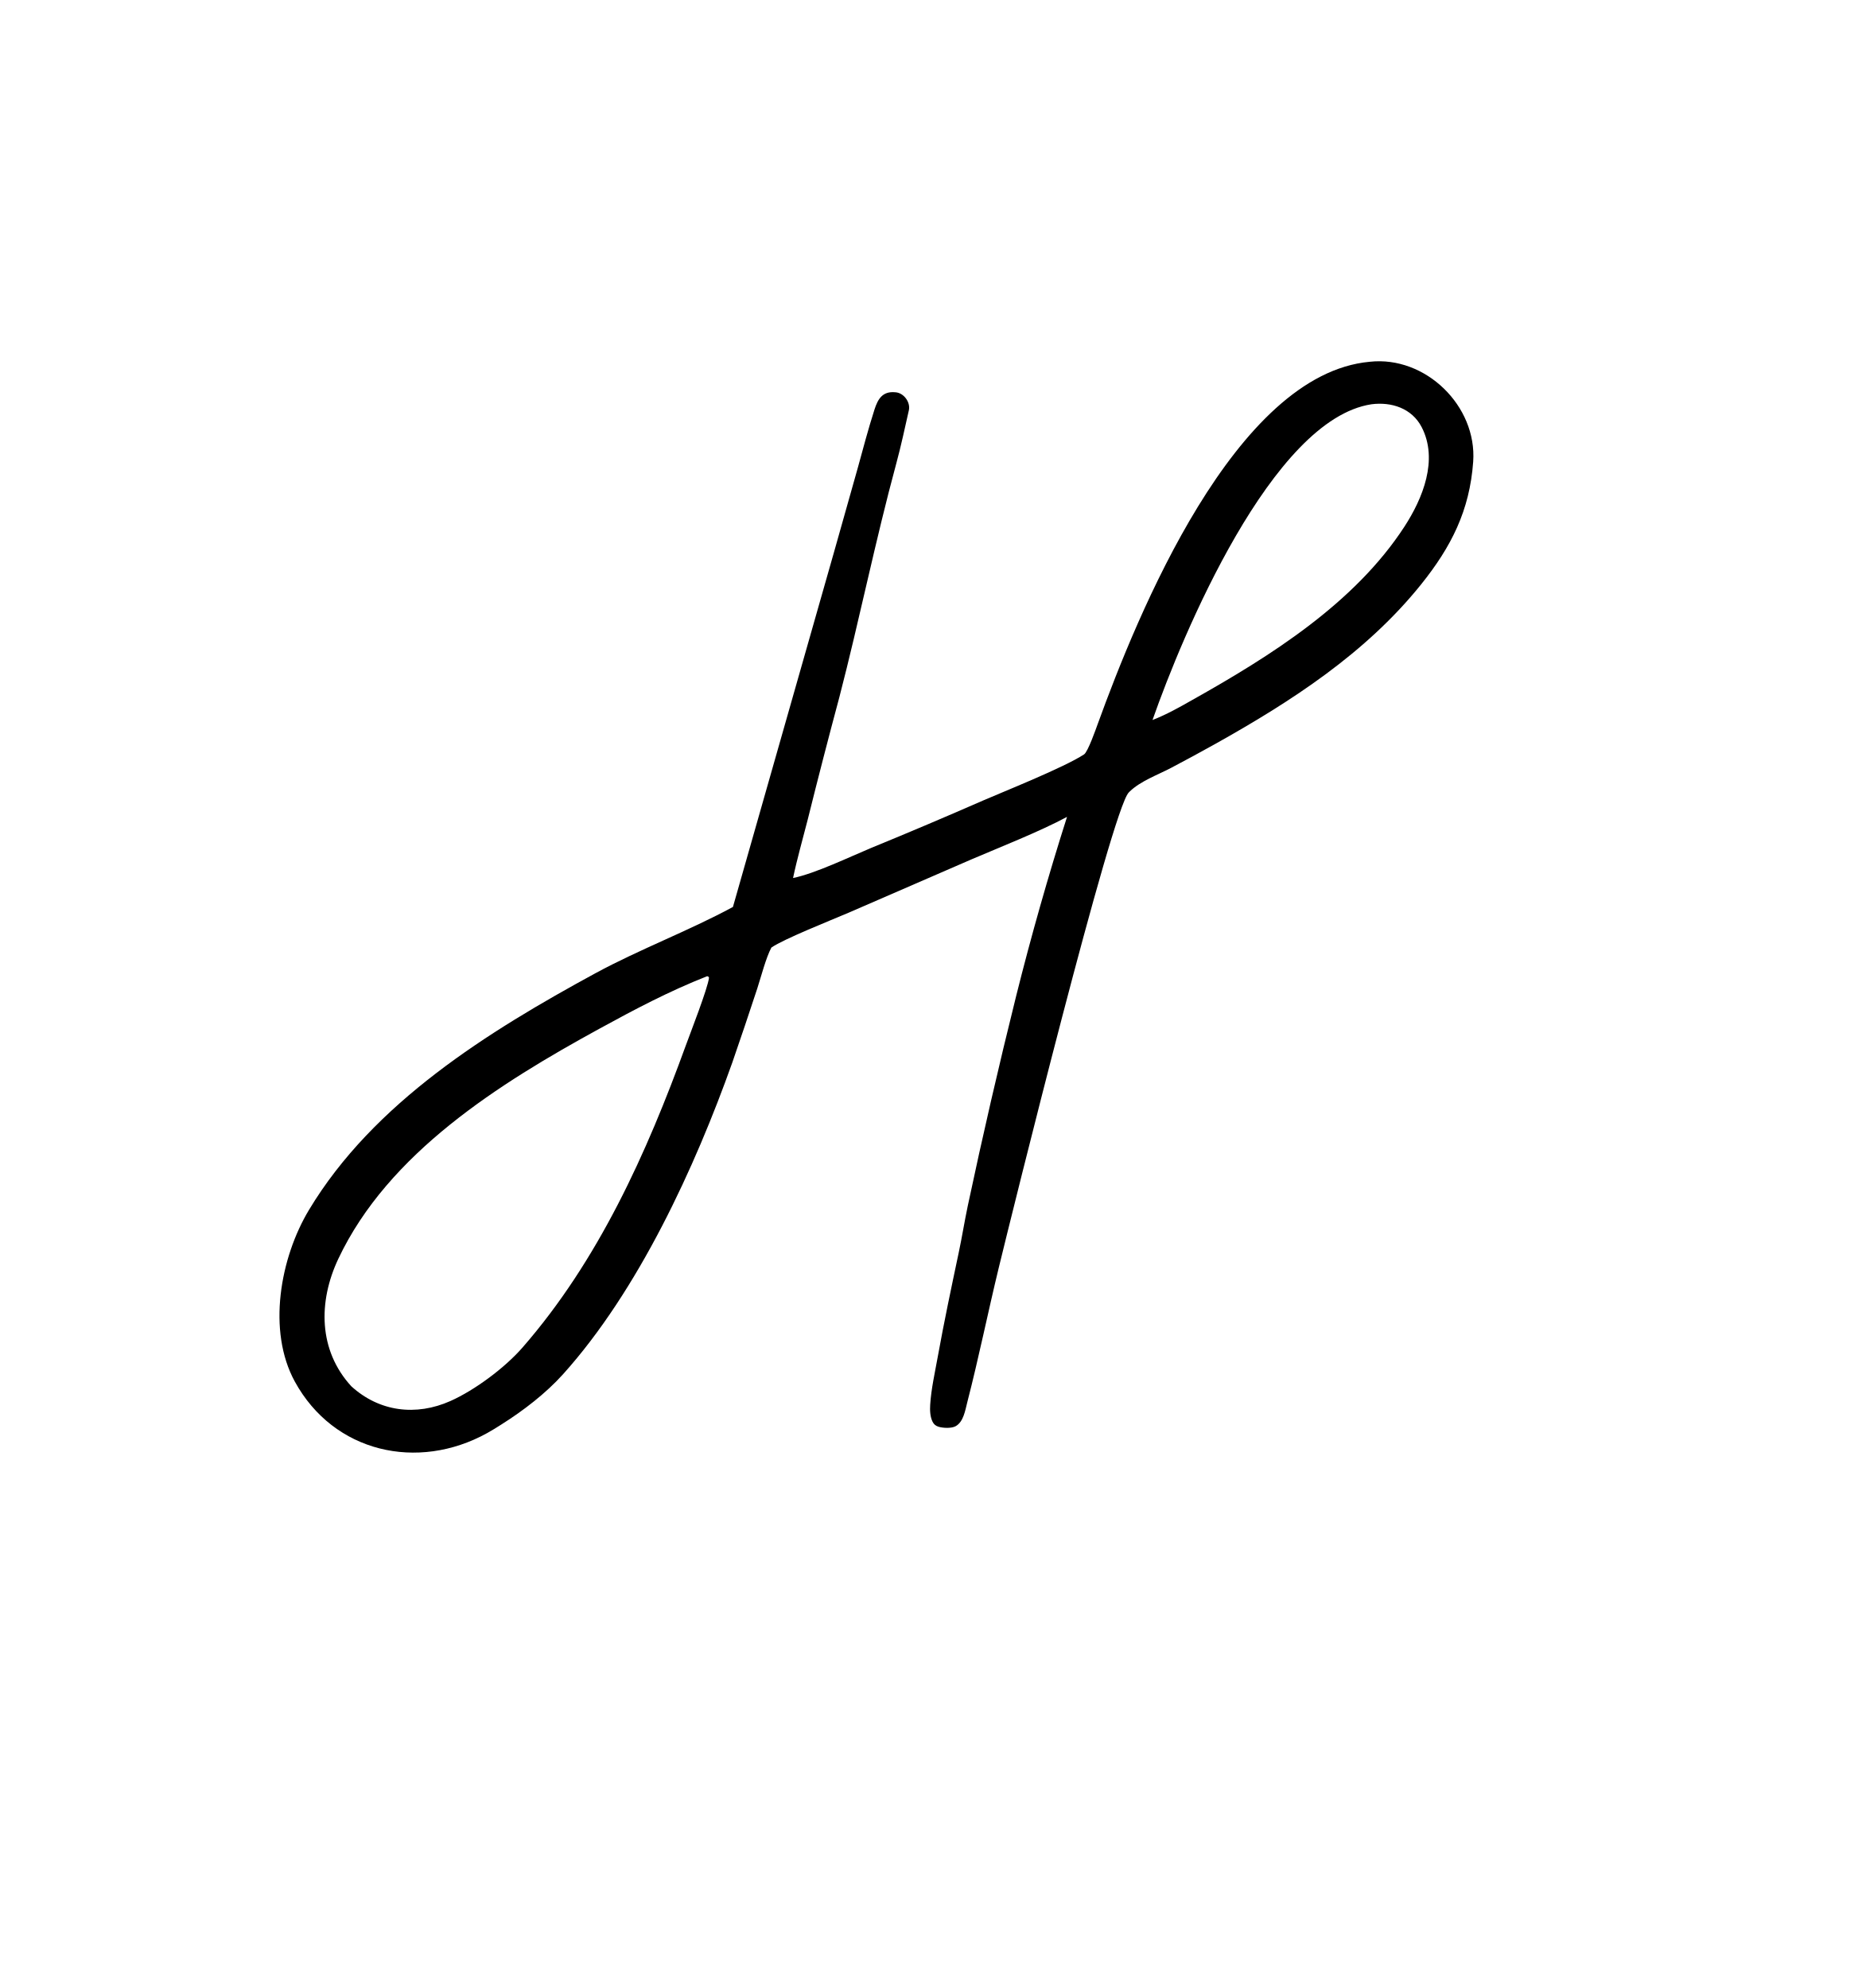
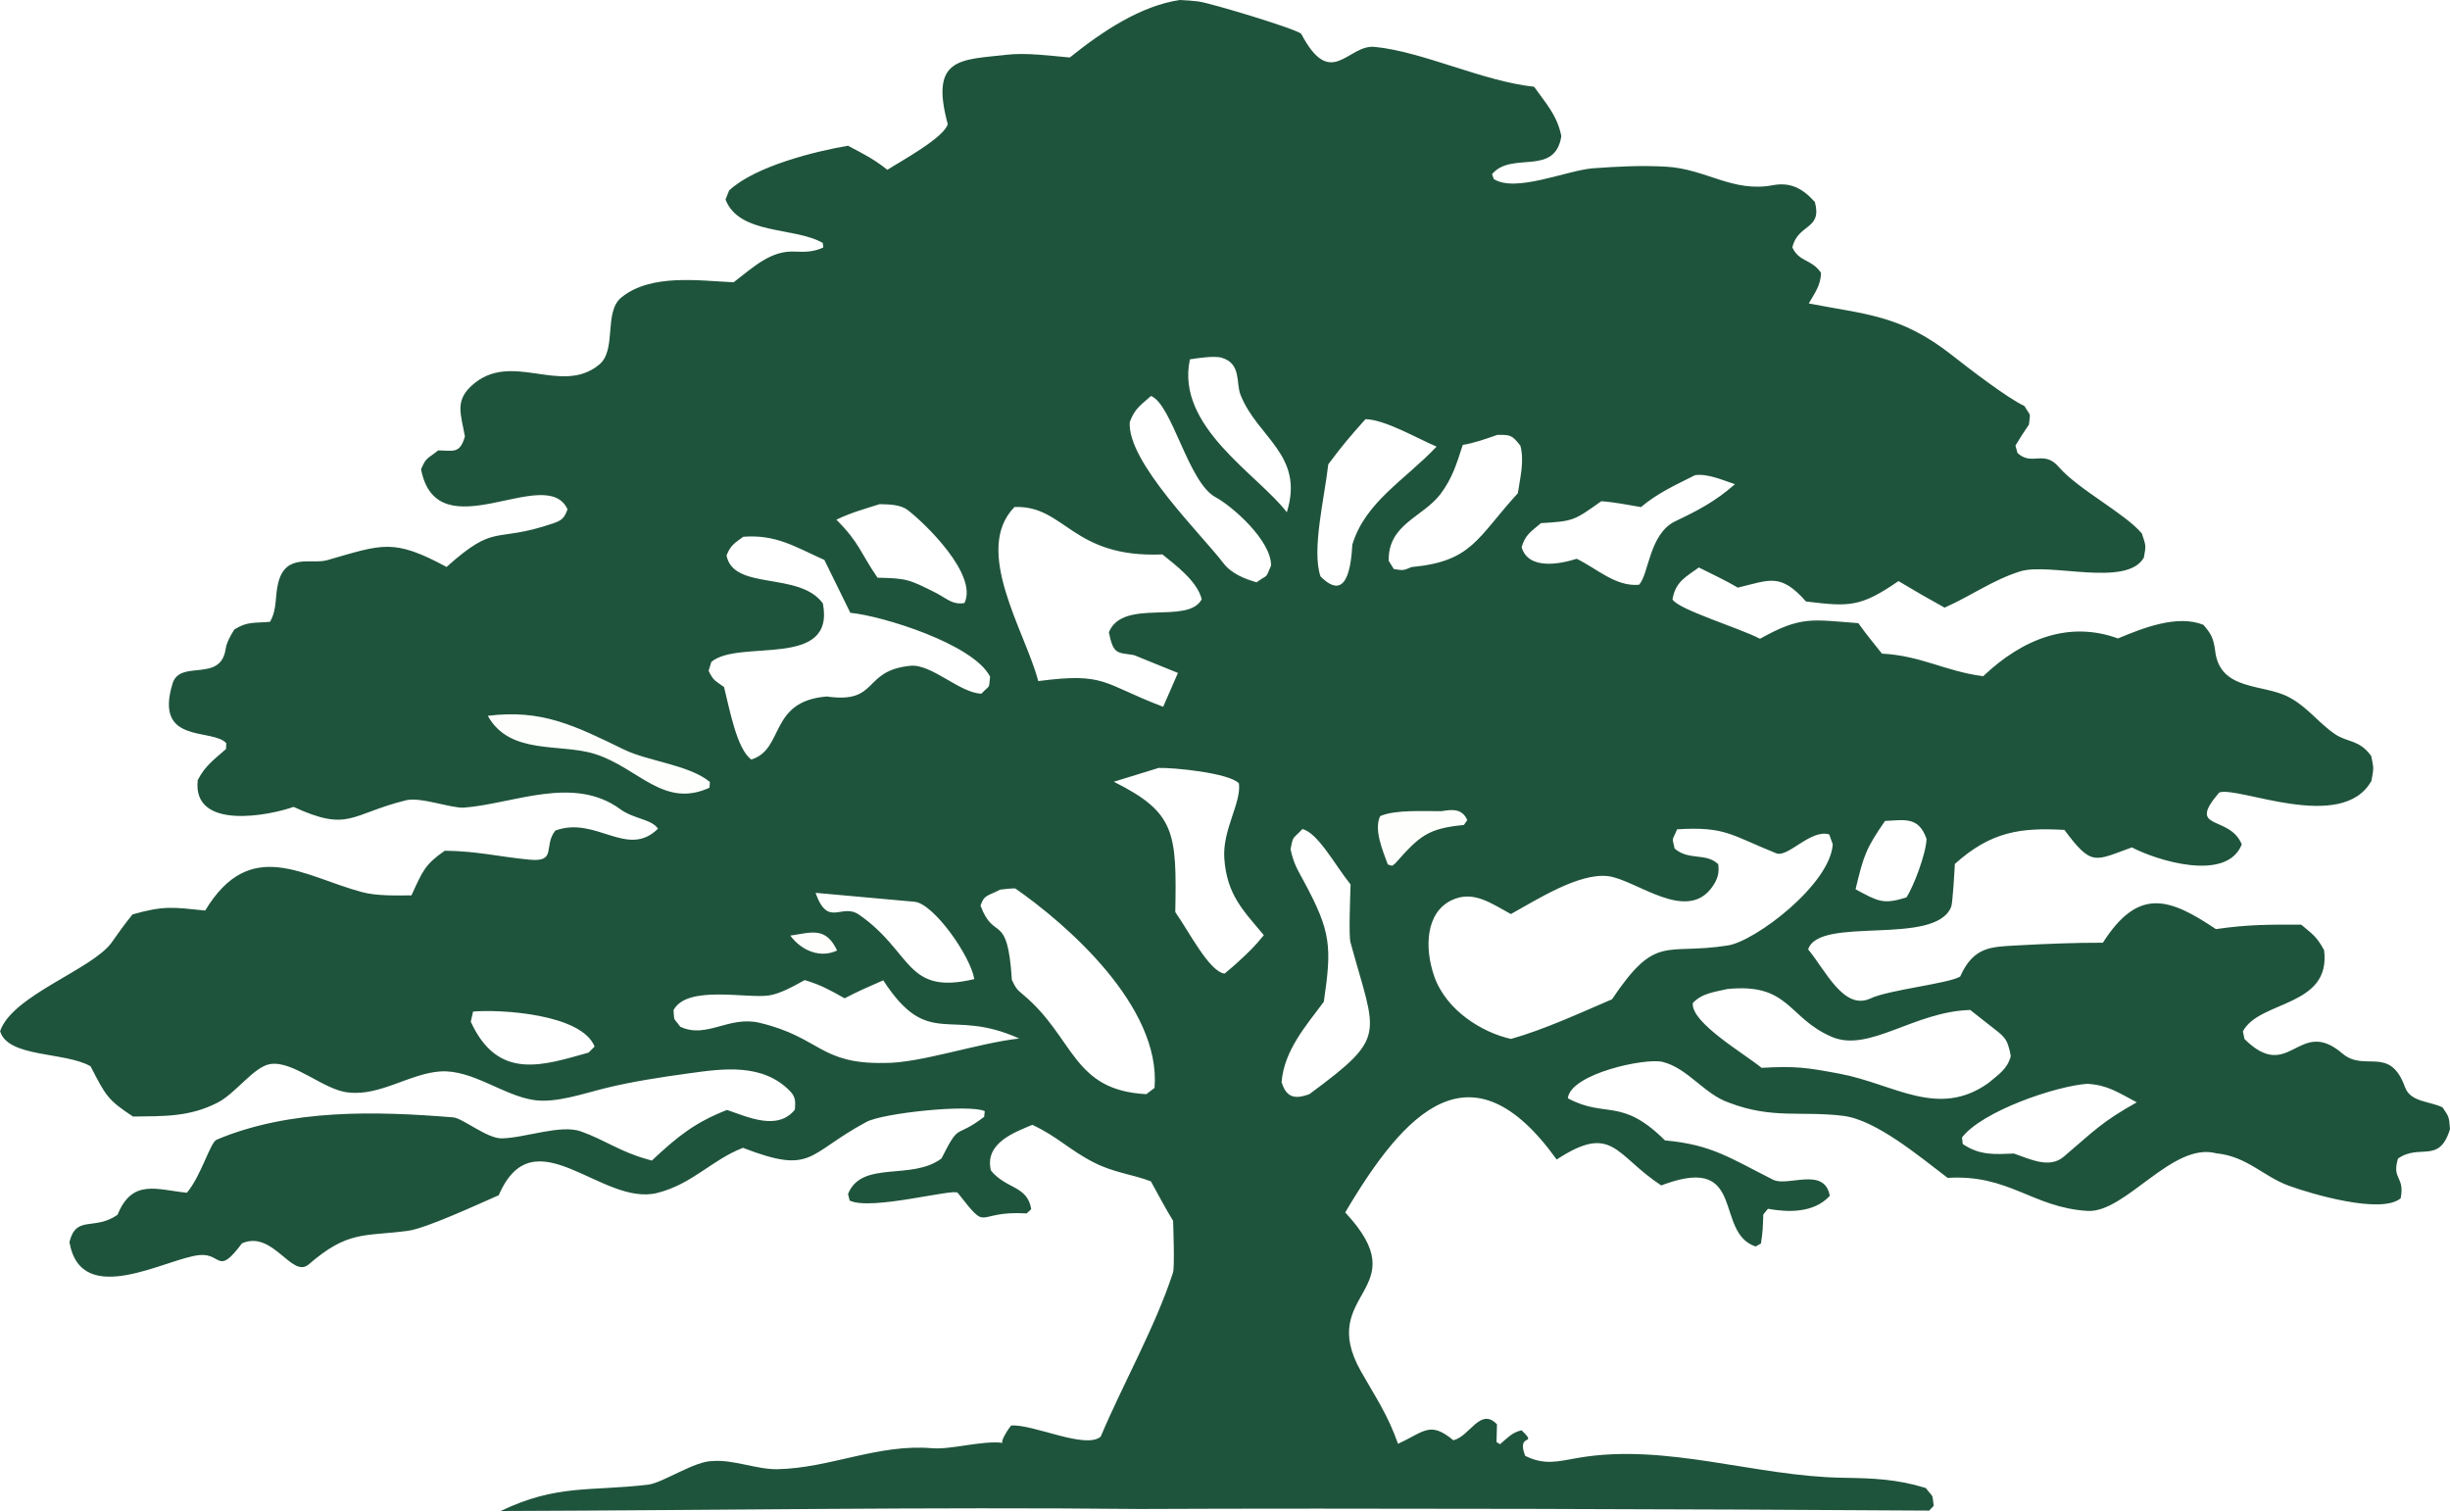
- <svg xmlns="http://www.w3.org/2000/svg" width="470" height="502" viewBox="0 0 470 502">
-   <path d="M345.795 91.353C359.859 89.792 372.919 102.508 371.914 116.595C371.034 128.925 366.357 138.102 358.787 147.543C344.858 164.916 325.957 177.14 306.769 187.871C303.059 189.941 299.325 191.965 295.565 193.942C292.273 195.667 287.904 197.245 285.225 199.848C285.133 199.938 285.045 200.031 284.954 200.122C280.714 204.349 255.354 306.89 252.148 320.097C249.406 331.394 247.105 342.811 244.202 354.067C243.676 356.104 243.263 359.03 241.255 360.138C240.195 360.724 238.087 360.619 236.958 360.28C236.246 360.066 235.763 359.679 235.432 359.01C234.801 357.732 234.742 356.121 234.832 354.718C235.088 350.701 236.005 346.69 236.719 342.732C238.324 333.836 240.186 325.044 242.056 316.203C242.879 312.314 243.5 308.387 244.32 304.497C248.084 286.763 252.157 269.095 256.535 251.502C260.34 236.294 264.623 221.209 269.378 206.271C262.63 209.914 252.481 213.916 245.363 216.957L214.184 230.496C209.848 232.351 197.81 237.127 194.74 239.275C193.377 241.819 192.138 246.637 191.179 249.603C189.127 255.854 187.025 262.09 184.875 268.308C175.461 294.763 161.17 325.859 142.134 347.025C137.79 351.855 132.105 356.217 126.618 359.679C125.425 360.456 124.206 361.193 122.963 361.889C105.453 371.563 84.26 366.836 74.428 348.864C67.412 336.039 70.715 317.644 78.014 305.502C94.304 278.407 123.27 260.465 150.387 245.719C161.565 239.664 173.862 235.066 185.034 229.02L210.56 139.388L216.535 118.207C217.893 113.266 219.202 108.293 220.768 103.417C221.637 100.709 222.825 98.758 225.99 99.052C228.116 99.142 229.914 101.531 229.443 103.62C228.443 108.049 227.463 112.643 226.273 117.031C220.984 136.532 216.982 156.464 211.91 176.013C209.154 186.287 206.492 196.586 203.925 206.91C202.67 211.847 201.258 216.728 200.21 221.713C205.817 220.571 214.489 216.381 219.936 214.113C229.406 210.232 238.828 206.239 248.203 202.133C252.982 200.048 268.601 193.83 273.685 190.491C274.641 189.863 276.673 184.072 277.145 182.769C287.132 155.227 311.763 94.451 345.795 91.353ZM88.703 350.069C95.783 356.512 105.038 357.644 113.72 353.775C119.856 351.041 127.446 345.393 131.904 340.279C151.085 318.278 163.273 291.16 173.148 263.963C174.278 260.842 178.711 249.512 178.997 246.866L178.756 246.55L178.475 246.526C168.895 250.31 160.308 254.846 151.237 259.814C126.147 273.554 98.041 291.099 85.402 317.888C80.297 328.709 80.376 341.003 88.703 350.069ZM290.959 181.813C294.479 180.442 297.687 178.637 300.963 176.772C320.696 165.698 341.963 152.348 354.541 133.009C359.177 125.882 363.175 116.099 358.905 107.851C356.444 103.097 351.284 101.429 346.233 102.084C321.102 105.902 298.49 160.316 290.959 181.813Z" />
+ <svg xmlns="http://www.w3.org/2000/svg" id="Layer_1" version="1.1" viewBox="0 0 707.47 436.37">
+   <defs>
+     <style>
+       .st0 {
+         fill: #1f543c;
+       }
+ 
+       .st1 {
+         fill-opacity: 0;
+       }
+ 
+       .st1, .st2, .st3 {
+         fill: #f7f2e5;
+       }
+ 
+       .st2 {
+         fill-opacity: .06;
+       }
+ 
+       .st3 {
+         fill-opacity: .06;
+       }
+     </style>
+   </defs>
+   <path class="st0" d="M340.72,0c1.78.07,3.55.21,5.32.42,3.38.41,28.81,8.08,29.73,9.39,8.63,16.37,13.37,2.99,21.16,3.73,13.88,1.33,31.29,9.96,46.06,11.51,3.45,4.88,6.67,8.22,7.87,14.28-1.86,11.78-14.34,4.19-20.01,10.96l.49,1.41c6.28,4.06,21.22-2.55,28.68-3.1,7.23-.53,13.87-.87,21.16-.46,11.44.65,19.17,7.53,30.73,5.35,4.94-.93,8.51.77,12.16,4.84,2.19,8.16-4.92,6.18-6.5,13.13,2.03,4.32,5.49,3.25,8.29,7.35-.16,3.72-1.77,5.7-3.55,8.82,16.17,3.18,26.44,3.22,41.25,14.86,4.81,3.78,16.04,12.45,21.03,14.77,1.97,3.32,1.66,1.57,1.3,5.34-1.44,2.11-2.57,3.85-3.9,6.07l.58,2.13c4.2,3.94,7.54-1.04,11.98,4.1,5.56,6.44,19.22,13.46,23.94,19.17,1.15,3.53,1.27,3.29.58,6.95-4.91,8.71-27.29,1.34-35.71,3.99-7.99,2.51-13.99,6.99-21.84,10.47-4.47-2.46-8.91-5.02-13.31-7.67-10.97,7.59-14.25,7.41-26.71,5.89-7.36-8.3-10.4-6.22-19.67-4-3.52-2.07-7.62-3.99-11.27-5.82-3.57,2.65-6.74,4-7.61,9.22,1.67,2.94,19.16,8.19,25.28,11.37,11.94-6.71,15.14-5.48,28.39-4.51,2.15,3.05,4.52,5.92,6.82,8.8,11.3.58,18.22,5.08,29.22,6.53,11.5-10.9,24.83-16.04,38.93-10.92,7.32-3.04,17.13-6.95,24.67-3.93,2.05,2.42,2.93,3.66,3.41,7.6,1.41,11.59,13.86,9.35,21.26,13.28,5.49,2.91,8.45,7.37,13.39,10.72,3.57,2.42,6.97,1.51,10.39,6.28.79,3.71.75,3.43.07,7.19-8.49,15.19-38.59,1.39-43.95,3.36-9.68,11.24,2.95,6.29,6.51,14.98-4.34,11.03-24.66,4.6-31.73.87-10.75,3.84-11.52,5.67-19.48-5.05-12.42-.69-21.11.34-31.64,9.83-.09,1.85-.63,11.27-1.04,12.33-4.53,11.62-38.15,2.52-41.32,12.34,5.14,6.26,10.34,17.75,18.02,14.16,5.33-2.5,22.36-4.24,25.88-6.31,3.83-8.63,8.86-8.58,16.35-8.99,8.22-.46,16.63-.8,24.85-.78,10.31-16.18,19.3-12.88,32.65-3.93,9.29-1.35,15.37-1.32,24.63-1.29,3.3,2.8,4.42,3.37,6.6,7.35,2.1,16.53-18.7,14.45-23.44,23.46l.44,2.2c13.09,13.02,15.6-6.63,28.25,4.17,6.53,5.58,13.69-2.5,18.13,9.78,1.58,4.38,7.32,4,10.86,5.84,1.88,2.83,1.81,2.58,2.12,6.24-3.1,10.22-8.73,4.08-15.02,8.52-1.86,6.14,2.03,5.04.78,11.47-5.64,4.71-25.91-1.3-32.25-3.61-7.44-2.7-12.05-8.49-21.02-9.39-12.7-3.38-26.22,17.34-37.21,16.64-15.91-1-22.57-10.62-40.34-9.54-8.15-6.18-20.65-16.73-30.13-17.91-11.93-1.49-20.52.98-32.88-3.77-7.17-2.36-12.01-10.02-19.28-11.81-5.06-1.24-26.61,3.42-27.39,10.5,11.02,5.91,15.4-.41,28.06,12.17,13.54,1.21,18.88,5.16,31.24,11.36,4.21,2.11,14.8-3.91,16.35,4.64-4.63,5.08-12.2,4.77-17.86,3.75l-1.35,1.65c-.11,3.62-.12,4.74-.67,8.38l-1.54.86c-12.03-4.01-2.59-26.44-26.09-18.07l-1.16.43c-13.35-8.74-13.96-18.11-30.2-7.48-24.65-34.31-43.75-14.03-61.06,15.28,21.21,22.73-8.48,22.82,4.52,45.85,4.24,7.51,7.69,12.39,10.73,20.96,7.67-3.52,9.19-6.62,15.96-1.03,4.7-.98,7.79-9.68,12.61-4.59l-.13,5.12,1.02.63c2.22-1.9,3.56-3.45,6.21-4.02,4.97,4.74-1.6.42,1.04,7.37,5.67,2.82,9.52,1.58,15.41.57,25.29-4.32,50.99,5.37,76.26,5.76,8.7.14,15.58.36,24.01,2.96,2.38,3.1,1.78,1.35,2.29,5.16-.44.46-.87.91-1.31,1.37-62.37-.44-169.75-.74-227.87-.47-61.27-.62-123.29.39-184.63.59,16.14-7.79,26.04-5.65,42.54-7.61,4.34-.51,13.45-6.89,18.77-6.83,5.9-.45,12.77,2.47,18.57,2.36,15.17-.28,29.05-7.38,44.7-6.06,5.59.47,14.41-2.3,20.48-1.54-1.06-.13,1.75-4.38,2.35-5.02,6.44-.44,21.47,6.97,25.86,3.22,6.52-15.43,15.89-31.97,20.88-47.39.49-1.51.11-12.48.03-14.94-2.15-3.47-4.39-7.74-6.42-11.4-5.34-2.04-10.6-2.47-16.38-5.41-7.17-3.64-10.47-7.47-17.86-10.91-4.92,2.1-13.9,5.2-11.95,13.19,4.41,5.43,10.53,4.3,11.64,11.16l-1.31,1.23c-15.46-.9-10.57,6-19.91-5.94-1.07-1.36-25.17,5.27-31.21,2.22l-.47-1.89c3.99-9.88,18.3-3.74,26.98-10.25,5.47-10.81,3.61-5.4,12.33-12.03l.17-1.64c-4.44-2.09-29.39.55-34.14,3.1-17.29,9.26-15.32,15.36-35.68,7.49-9.1,3.54-14.44,10.37-24.67,13.01-16.08,4.15-35.67-22.9-45.85.68-5.66,2.46-20.98,9.59-26.23,10.28-12.67,1.69-17.19-.21-28.65,9.7-4.86,4.2-10.34-10.03-19.27-6.08-7.14,9.52-5.78,2.83-12.2,3.38-9.36.79-34.21,15.79-37.62-3.73,1.93-7.96,7.13-3.2,13.89-7.9,4.28-10.59,11.49-7.19,20.03-6.37,4.22-5.06,6.71-14.52,8.59-15.32,21.3-8.96,46.03-8.25,68.26-6.45,2.82.22,9.79,6.15,14.09,6.07,6.76-.13,17.05-4.13,22.92-1.99,7.19,2.62,11.06,5.76,19.05,8.02l1.35.38c7.62-7.16,12.58-11.05,21.71-14.62,5.9,1.99,14.6,6.14,19.59-.08.11-1.95.39-3.5-1.32-5.27-7.92-8.25-19.5-6.57-29.07-5.25-7.99,1.1-16.44,2.36-24.35,4.31-6.36,1.56-14.2,4.35-20.55,3.44-8.9-1.28-17.83-8.86-27.08-8.27-8.72.57-17.41,7.13-26.4,6.08-7.07-.49-16.01-9.31-22.77-8.2-4.72.78-9.86,8.42-15.18,11.14-8.26,4.23-15.7,3.86-24.4,4.01-7.38-4.85-7.88-6.05-12.26-14.52-7.33-4.22-23.84-2.44-26.12-10.12,3.45-10.35,26.58-17.8,32.2-25.61,2.32-3.23,3.35-4.83,6.05-8.13,9.22-2.61,11.64-2.05,20.97-1.12,13.06-21.59,28.3-9.87,45.31-5.31,4.26,1.14,9.84.96,14.26.93,3.26-7.13,3.91-8.92,9.61-12.89,9.29.09,15.57,1.74,24.54,2.59,7.94.74,3.86-3.93,7.37-8.4,11.73-4.36,20.78,8.22,29.66-.55-1.83-2.79-6.97-2.77-10.88-5.63-13.54-9.91-30.74-1.59-45.07-.46-3.66.28-12.58-3.17-16.8-2.12-16.17,4.02-16.45,9.29-32.48,1.91-6.85,2.47-29.33,6.95-27.67-7.73,2.14-4.21,4.88-6.07,8.17-8.98l.07-1.68c-4-4.45-20.93.47-15.51-17.23,2.18-7.12,13.92-.06,15.34-10.05.27-1.86,1.55-4.1,2.5-5.55,3.72-2.42,5.94-1.81,10.31-2.23,2.13-3.79,1.33-7.18,2.38-11.33,2.18-8.6,9.68-5.19,14.09-6.46,15.98-4.58,19.06-6.38,34.5,1.95,14.47-12.95,13.48-6.7,30.7-12.56,2.59-.88,3.33-1.55,4.23-4.09-6.18-13.43-37.6,12.55-42.3-11.56,1.52-3.55,1.8-2.92,4.95-5.44,4.31-.02,6.23,1.14,7.72-4.03-1.14-6.36-2.93-10.17,1.85-14.59,11.42-10.57,25.76,2.96,36.89-6.13,5.23-4.28,1.22-15.21,6.46-19.45,8.55-6.92,22.41-4.81,32.39-4.36,5.94-4.56,10.8-9.24,17.72-8.86,2.89.16,5.5.08,8.18-1.2l-.15-1.3c-8.18-4.7-24.08-2.26-28.09-12.53l1.05-2.63c7.55-7.05,24.99-11.33,34.31-12.91,4.42,2.33,7.27,3.7,11.38,6.95,3.83-2.46,16.25-9.19,17.44-13.18-5.27-19.4,3.77-18.53,16.91-20.04,5.73-.66,12.54.28,18.32.78,9.53-7.63,20.5-14.95,31.84-16.61ZM436.29,263.97c-5.66-3.05-10.8-6.96-17.06-4.02-7.6,3.57-7.92,13.86-5.07,22.01,3.48,9.93,13.95,16.27,22.17,18.07,9.7-2.75,19.71-7.4,29.15-11.44,12.87-19.14,15.18-12.65,33.51-15.56,7.96-1.27,29.55-17.69,30.24-29.22l-1.02-2.83c-5.29-1.66-11.94,6.78-15.27,5.45-13.28-5.32-14.64-7.78-28.66-6.93-1.54,3.75-1.47,1.94-.7,5.56,4.1,3.58,9.06,1.1,12.59,4.52.31,2.6-.17,4.23-1.57,6.31-7.41,11.02-22.24-1.94-30.3-2.87-8.37-.97-20.36,6.71-28.01,10.95ZM299.82,196.69c19.63-2.56,18.36.71,36.06,7.42l4.26-9.77-12.67-5.15c-4.69-.82-5.96.08-7.27-6.6,4.09-9.96,22.7-2.03,26.81-9.5-1.21-5.21-7.67-10-11.35-12.98-26.25,1.1-28-14.25-42.71-13.69-12.22,12.45,3.12,35.97,6.86,50.27ZM238.76,201.14c15.23,2.17,10.07-7.48,24.14-8.87,6.1-.6,14.31,7.92,20.51,8.05,2.68-2.81,2.04-1.12,2.49-4.9-4.78-9.45-31.21-17.58-40.36-18.45l-7.49-15.26c-8.74-3.94-13.98-7.39-23.41-6.7-2.4,1.79-3.6,2.29-4.85,5.4,2.02,10.3,21.11,4.5,27.83,13.87,3.66,19.14-24.2,10.11-32.22,16.88l-.78,2.58c1.53,3.05,1.81,2.7,4.46,4.68,1.55,6.08,3.65,17.92,7.87,20.92,9.65-2.94,4.96-16.84,21.79-18.2ZM581.55,333.13c4.71,1.62,10.23,4.42,14.35.94,8.91-7.56,10.9-10,21.12-15.73-5.5-2.9-8.35-4.98-14.32-5.35-9.22.68-30.37,7.94-36.14,15.5l.21,1.9c5.01,3.36,9.24,2.95,14.78,2.74ZM241.52,150.08c6.74,6.77,6.83,9.39,11.87,16.75,8.35.2,8.95.38,16.94,4.42,3.47,1.87,4.83,3.45,8.17,2.9,3.96-8.12-11.24-22.91-16.4-26.86-2.14-1.64-5.6-1.63-8.09-1.69-4.24,1.34-8.42,2.48-12.48,4.48ZM364.96,270.08c-5.83-7.01-10.72-11.6-11.43-22.25-.55-8.24,5-16.08,4.22-21.62-2.91-3.01-18.83-4.56-23.17-4.44l-12.95,3.99c17.78,8.89,18.18,14.59,17.75,37.64,4,5.69,9.79,17.16,14.22,17.77,1.29-1.09,2.72-2.24,3.95-3.41,3.19-2.93,4.58-4.26,7.4-7.68ZM228.21,270.19c3.38,4.55,8.8,6.53,13.51,4.31-3.32-7.04-7.53-5.15-13.51-4.31ZM535.82,256.82c6.58,3.51,7.88,4.46,14.68,2.35,2.09-3.13,5.73-12.81,5.81-16.92-2.31-6.67-6.64-5.36-11.99-5.17-5.31,7.75-6.09,9.55-8.5,19.74ZM416.29,234.26c-5.26.07-13.2-.51-17.74,1.42-1.91,3.89.78,10.06,2.2,13.97,1.61.42.91.61,2.14-.31,7.1-8,9.43-10.09,19.82-11.1l.98-1.41c-1.53-3.5-4.62-3.03-7.41-2.57ZM432.41,125.58c-3.51,1.21-6.37,2.28-10.02,2.91-1.81,5.57-2.99,9.55-6.35,14.08-5.05,6.79-15.27,8.72-15.03,19.4l1.47,2.36c2.72.4,2.57.53,5.12-.57,17.53-1.63,18.86-8.36,30.7-21.33.72-4.8,1.89-9.27.73-13.72-2.46-3.14-2.88-3.13-6.62-3.13ZM243.9,288.3c-4.5-2.5-6.63-3.77-11.52-5.26-3.1,1.68-6.93,3.9-10.29,4.43-6.44.99-23.7-3.12-27.6,4.25.3,3.49-.19,1.86,1.96,4.8,7.68,3.57,13.96-3.3,23-1.12,17.5,4.21,17.23,11.92,35.94,11.57,10.24.12,27.01-5.75,38.91-7.06-20.18-9.15-26.06,3.44-39.25-16.8-3.88,1.68-7.34,3.18-11.15,5.19ZM332.37,114.35c-2.93,2.63-4.69,3.6-6.13,7.52-.85,11.48,20.73,32.47,26.98,40.7,2.37,3.13,6.29,4.64,9.63,5.59,3.62-2.56,2.42-.81,4.19-4.84.02-7.33-11.26-17.16-16-19.71-7.99-4.29-12.51-26.76-18.67-29.26ZM281.35,282.75c-1.21-6.94-11.87-21.87-17.26-22.33l-28.59-2.58c3.62,10.24,7.49,2.8,12.56,6.31,15.57,10.8,13.3,23.37,33.29,18.6ZM136.61,292.13l-.67,2.92c7.89,17.26,21,12.56,34.03,8.93l1.73-1.75c-3.78-9.43-27.19-10.78-35.1-10.1ZM383.56,134.09c-1.09,9.72-4.85,24.71-2.25,32.36,7.4,7.45,8.8-2.29,9.2-9.18,3.71-12.3,15.18-18.63,24.32-28.29-5.76-2.46-14.99-7.85-20.53-7.92-4.23,4.7-6.89,7.83-10.74,13.03ZM140.86,206.72c6.38,11.48,20.93,7.83,30.99,11.04,12.6,4.03,19.76,15.79,33.03,9.72l.1-1.67c-6.08-4.97-17.73-5.91-24.8-9.35-14.25-6.92-23.71-11.69-39.32-9.74ZM371.59,147.93c5.19-16.57-8.54-21.55-13.39-33.95-1.32-3.39.28-8.98-5.37-10.65-1.97-.66-7.23.1-9.23.45-4.19,19.43,19.68,33.25,27.98,44.15ZM382.26,289.31c-4.84,6.58-11.46,13.91-12.18,23.19,1.41,4.75,4.12,4.89,8.01,3.49,22.82-16.86,19.28-16.66,11.88-43.86-.55-2.04-.06-13.75.03-16.71-4.55-5.62-9.32-14.8-13.9-16-3,3.15-2.61,1.81-3.44,5.8.91,4.3,2.01,5.87,4.01,9.6,7.65,14.25,7.95,18.52,5.6,34.49ZM489.42,137.25c-5.47,2.77-10.68,5.07-15.57,9.19-3.7-.63-7.77-1.45-11.46-1.69-7.89,5.61-8.01,5.76-17.41,6.33-2.63,2.25-4.57,3.28-5.59,6.95,1.98,6.77,11.38,4.78,15.91,3.34,5.99,2.94,11.24,8.07,17.95,7.51,2.86-2.68,2.87-14.72,10.55-18.37,6.38-3.02,11.59-5.73,17.18-10.68-3.6-1.2-8.01-3.16-11.56-2.59ZM288.8,256.92c-3.56,1.89-4.61,1.4-5.66,4.61,3.94,10.68,7.79,1.4,9.05,21.46,1.13,2.36,1.45,2.76,3.16,4.18,14.97,12.44,14.2,27.73,35.68,28.81l2.36-1.81c1.94-23.63-25.6-47.43-40.15-57.55-.31-.21-3.78.21-4.44.3ZM498.79,285.62c-3.58.86-7.29,1.16-9.97,4.05-.59,5.69,15.03,14.7,19.86,18.71,9.86-.55,12.91-.11,22.55,1.7,15.59,2.91,28.45,13.1,43.02,2.63,2.74-2.35,5.43-3.93,6.39-7.73-.97-5.5-2.12-5.71-6.2-8.98-1.83-1.45-3.67-2.9-5.51-4.33-16.16.42-29.2,12.36-39.94,7.78-12.85-5.5-12.17-15.64-30.2-13.83Z" />
+   <path class="st1" d="M432.41,125.58c3.74,0,4.16,0,6.62,3.13,1.16,4.45-.01,8.92-.73,13.72-11.84,12.97-13.17,19.7-30.7,21.33-2.56,1.1-2.41.97-5.12.57l-1.47-2.36c-.24-10.68,9.98-12.61,15.03-19.4,3.36-4.52,4.54-8.51,6.35-14.08,3.65-.63,6.5-1.71,10.02-2.91Z" />
+   <path class="st1" d="M332.37,114.35c6.16,2.5,10.68,24.97,18.67,29.26,4.73,2.55,16.02,12.38,16,19.71-1.76,4.03-.57,2.28-4.19,4.84-3.34-.95-7.26-2.46-9.63-5.59-6.25-8.23-27.83-29.23-26.98-40.7,1.45-3.92,3.2-4.89,6.13-7.52Z" />
+   <path class="st2" d="M140.86,206.72c15.6-1.95,25.07,2.82,39.32,9.74,7.07,3.44,18.73,4.38,24.8,9.35l-.1,1.67c-13.27,6.07-20.42-5.69-33.03-9.72-10.07-3.21-24.61.44-30.99-11.04Z" />
+   <path class="st1" d="M544.32,237.08c5.35-.19,9.68-1.5,11.99,5.17-.08,4.11-3.72,13.79-5.81,16.92-6.8,2.11-8.1,1.16-14.68-2.35,2.41-10.19,3.19-11.99,8.5-19.74Z" />
+   <path class="st2" d="M416.29,234.26c2.79-.46,5.87-.93,7.41,2.57l-.98,1.41c-10.39,1.01-12.72,3.1-19.82,11.1-1.23.92-.53.73-2.14.31-1.42-3.91-4.11-10.08-2.2-13.97,4.54-1.93,12.49-1.35,17.74-1.42Z" />
+   <path class="st3" d="M228.21,270.19c5.98-.84,10.19-2.73,13.51,4.31-4.71,2.22-10.14.24-13.51-4.31Z" />
</svg>
